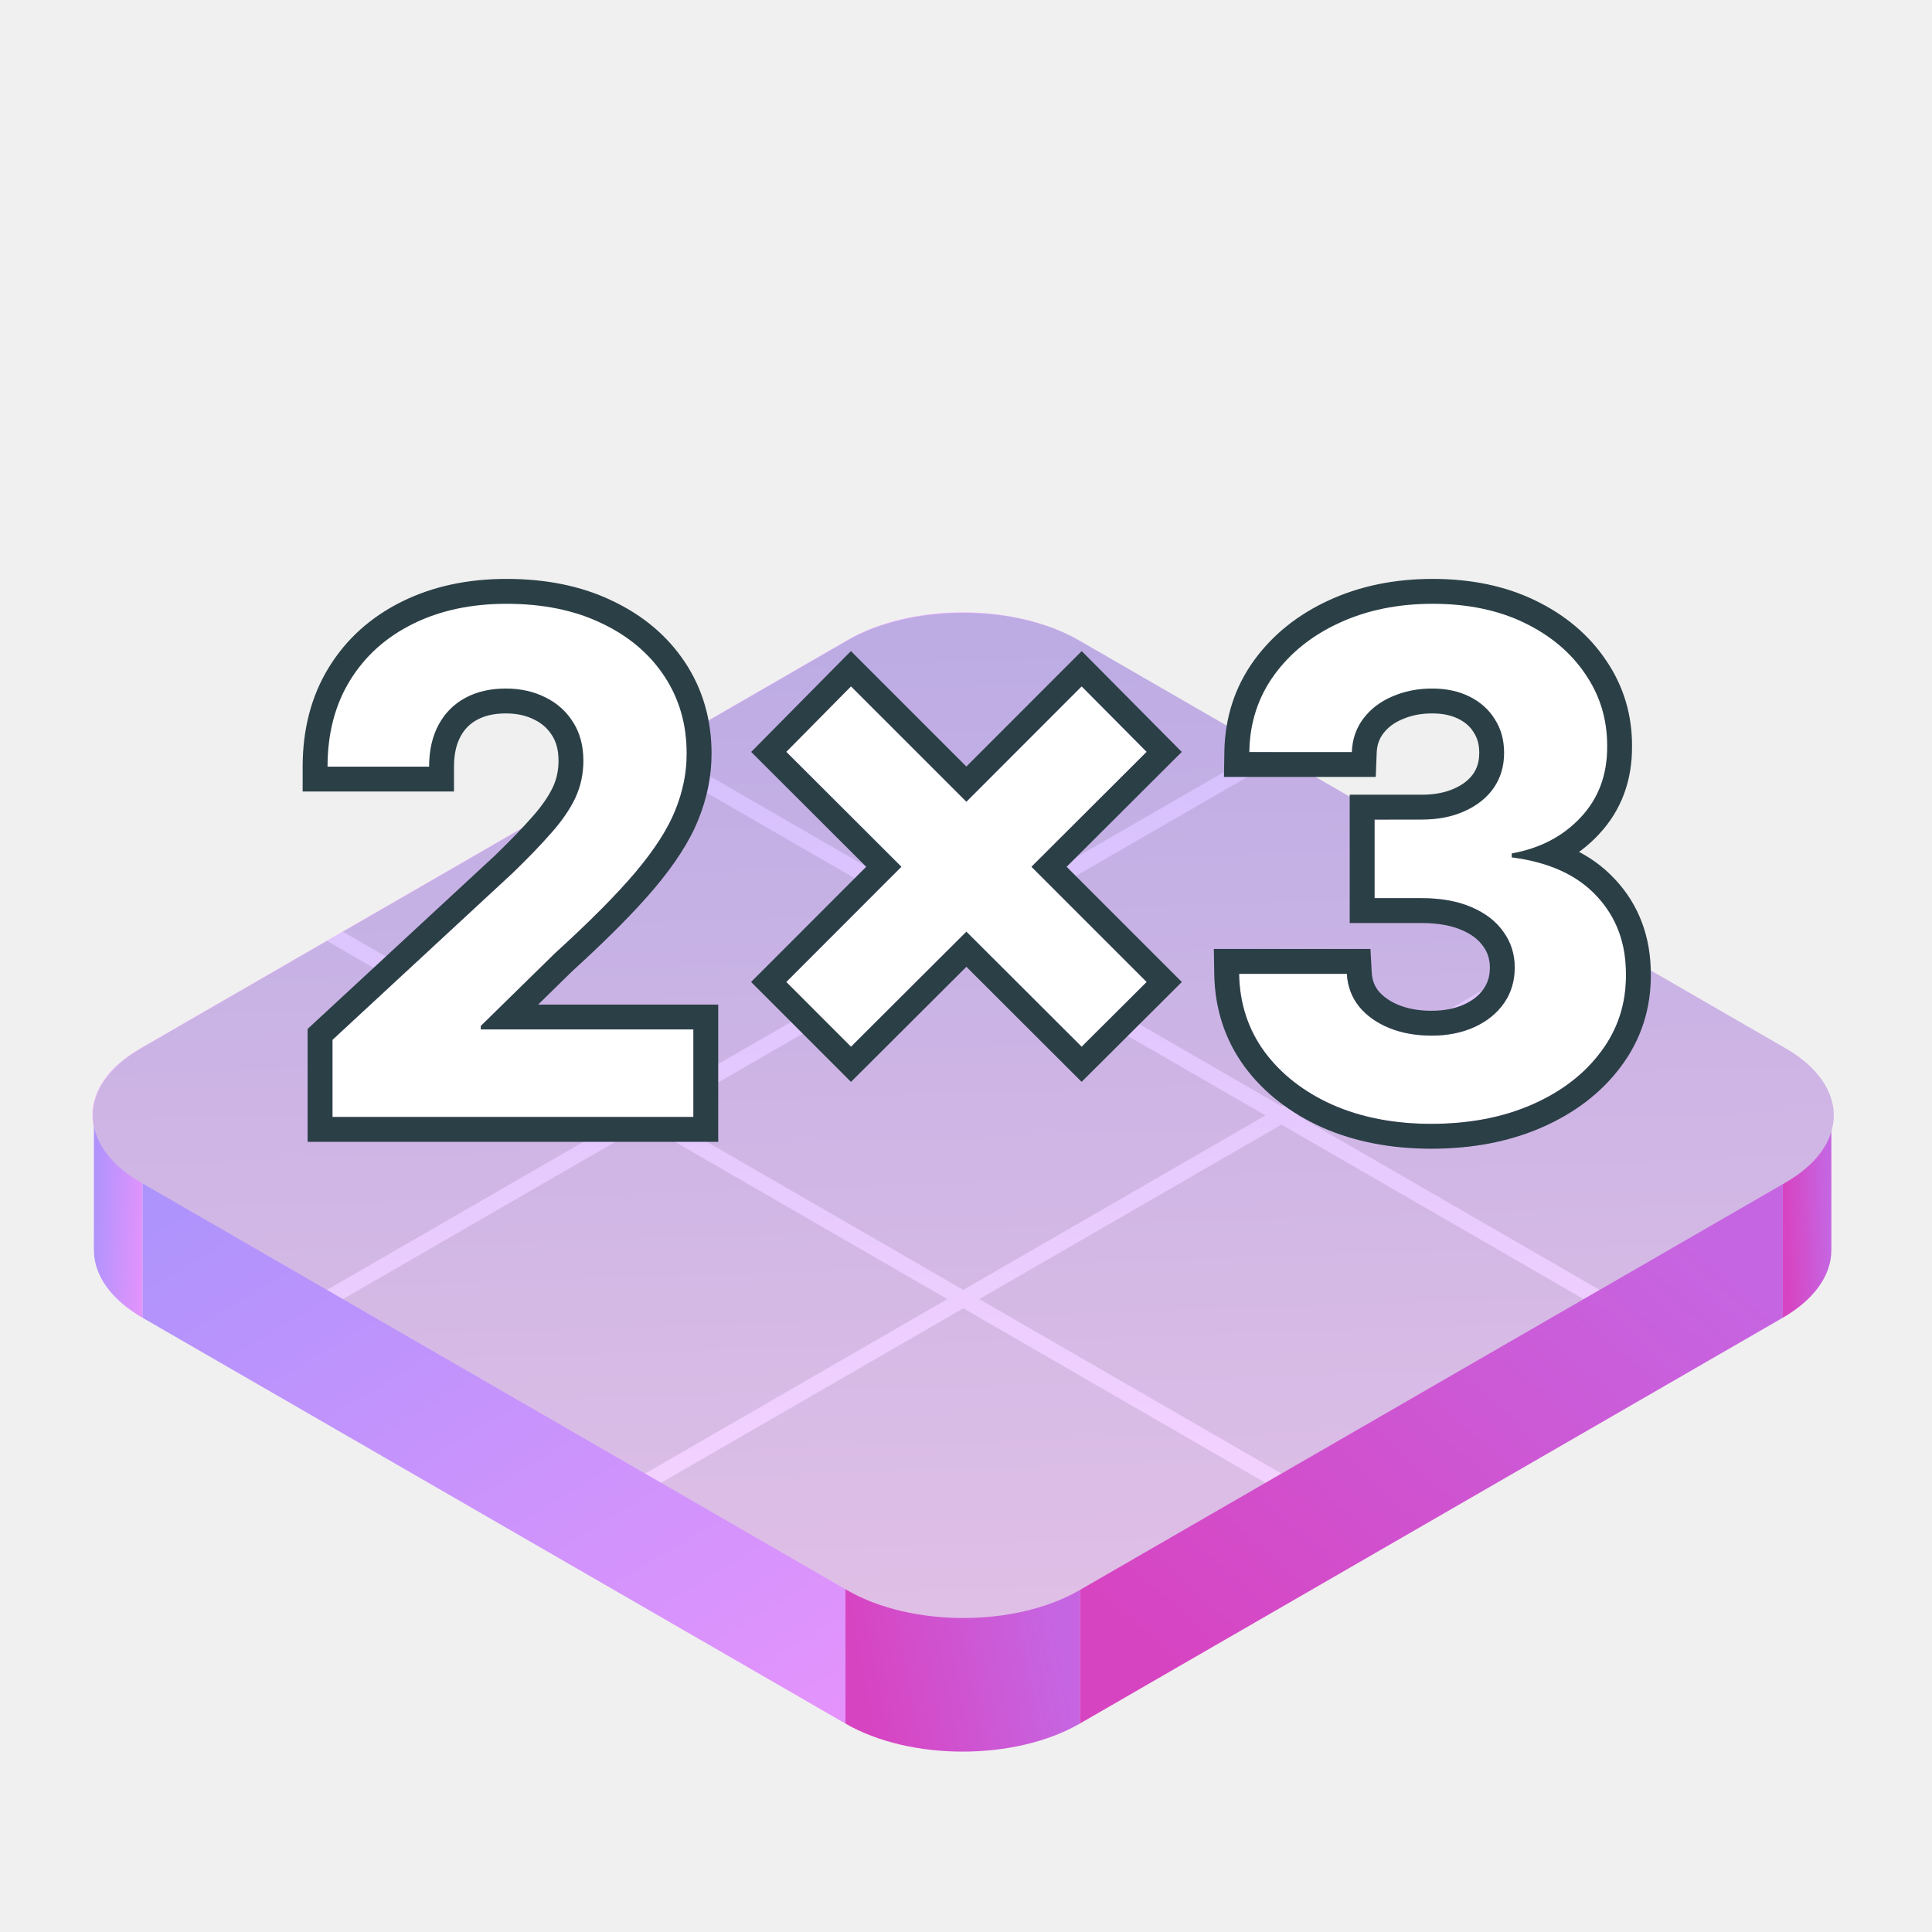
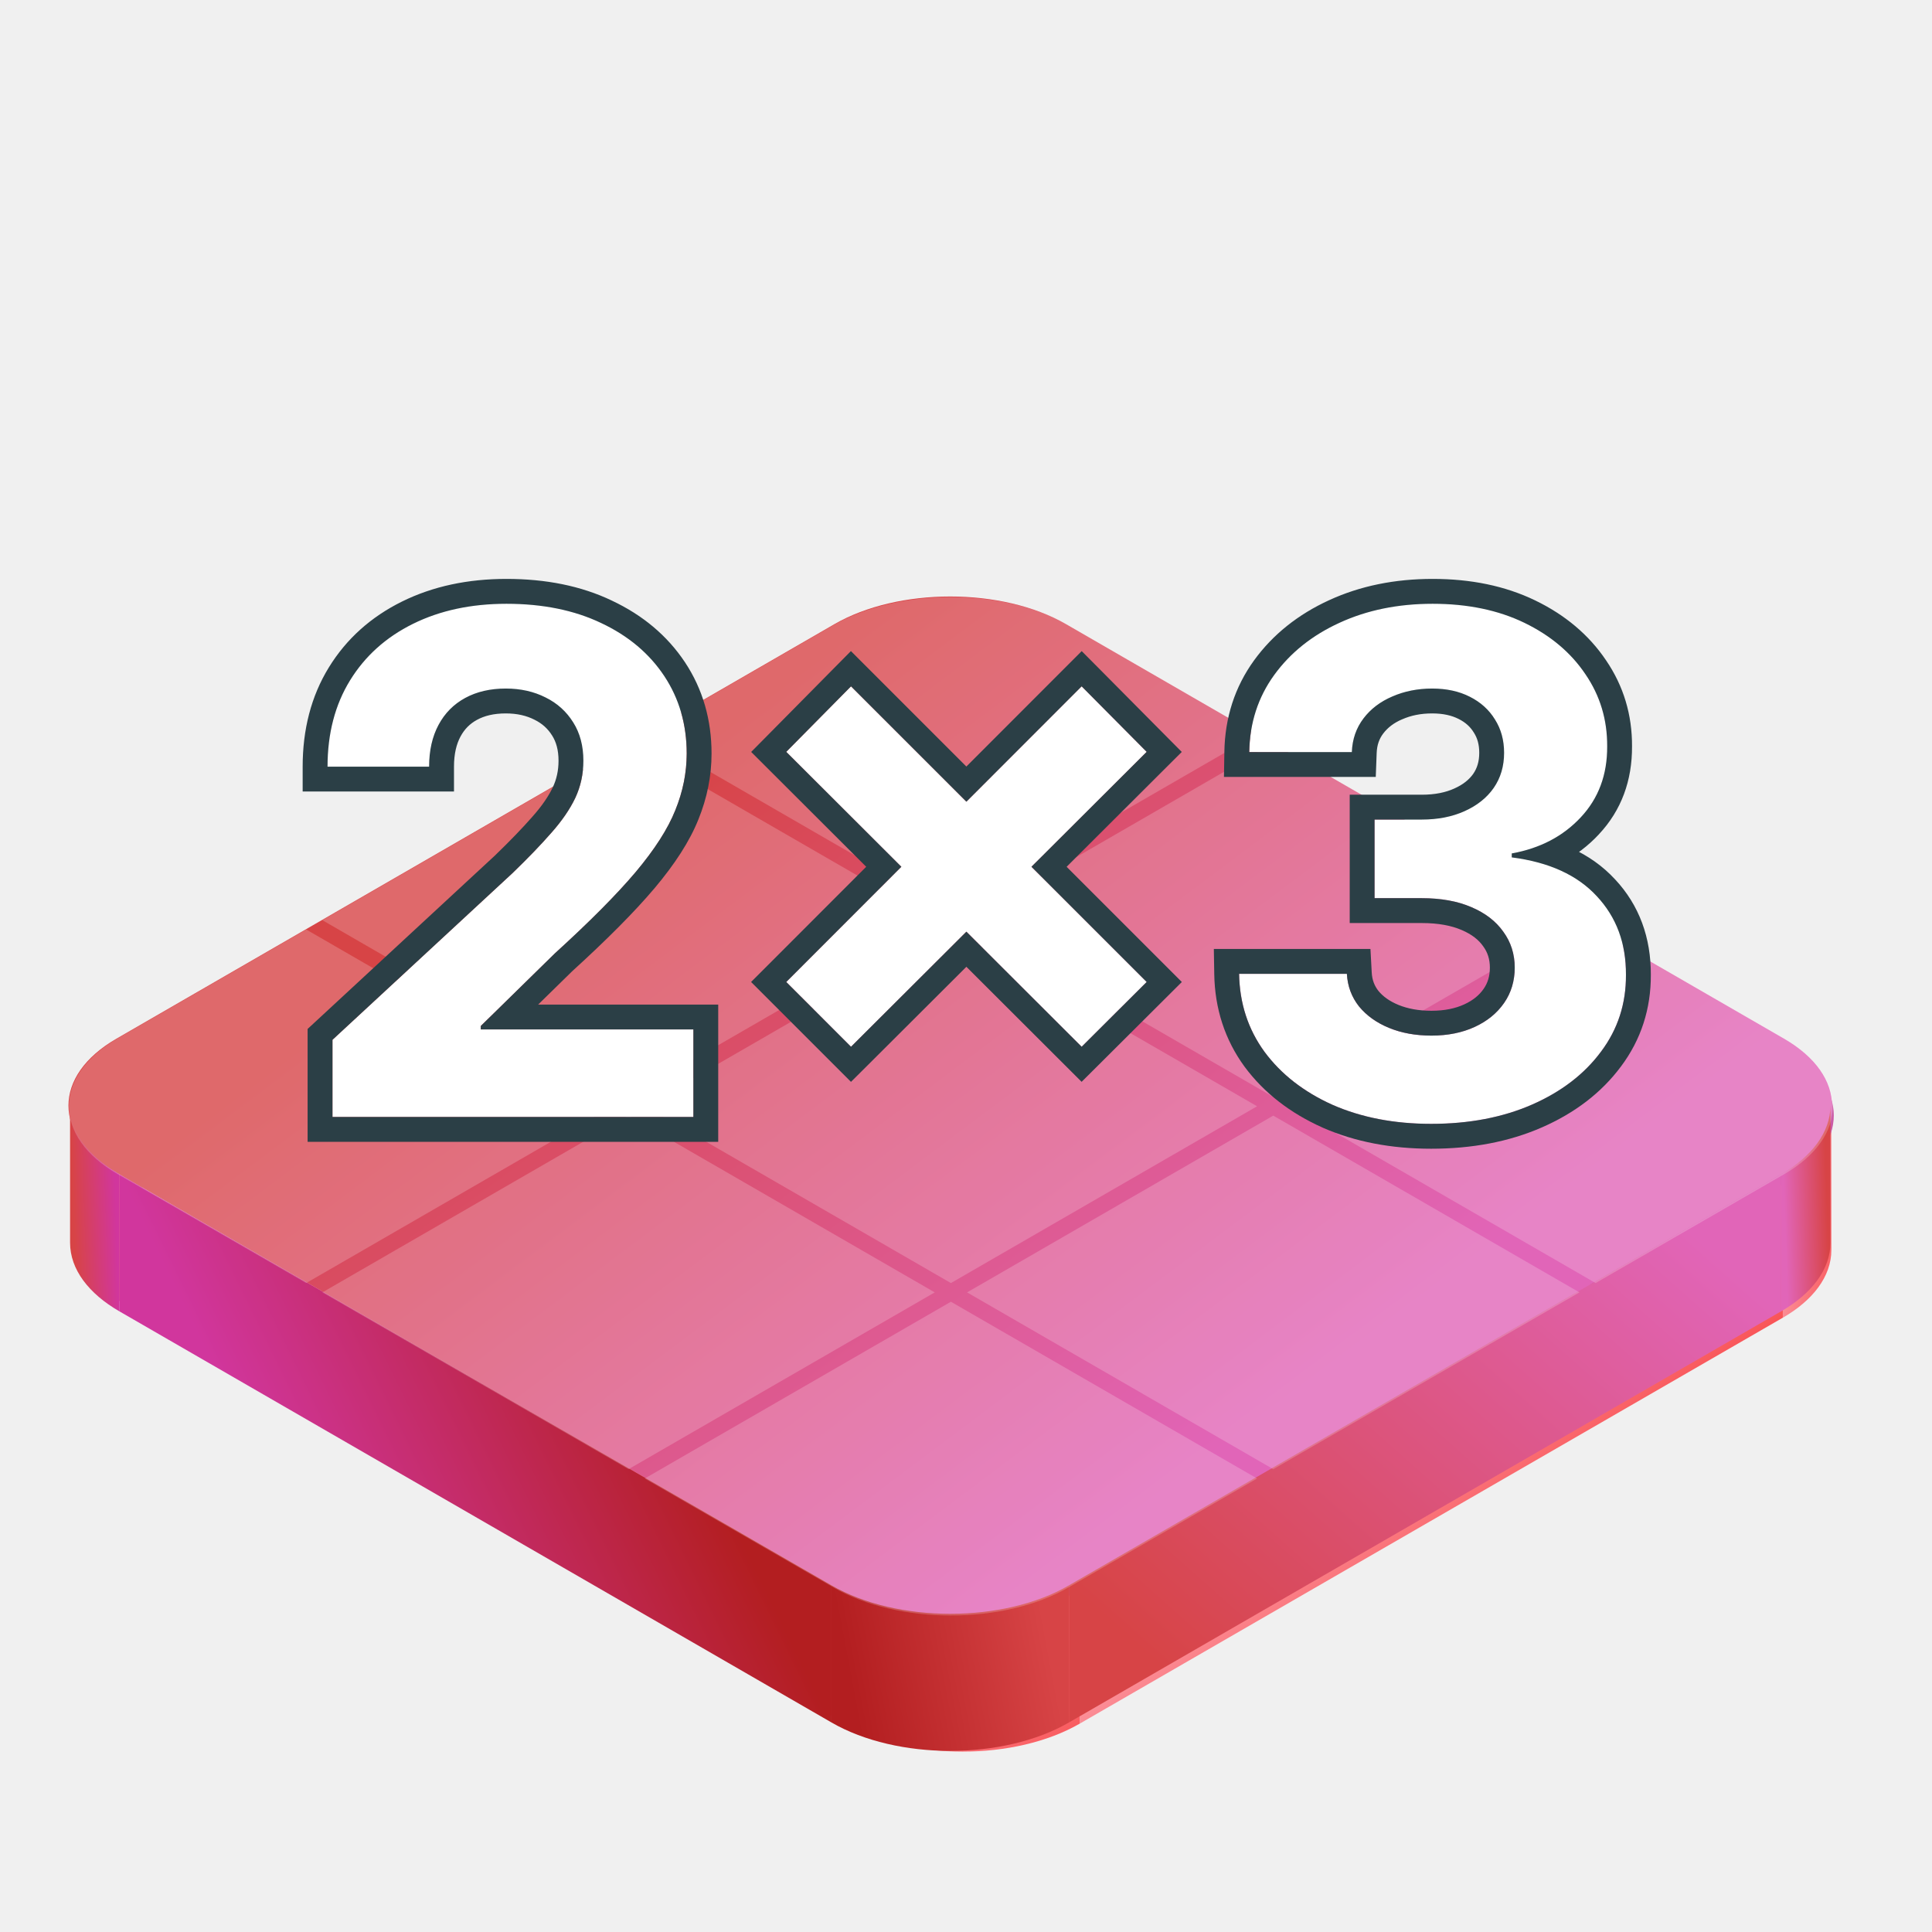
<svg xmlns="http://www.w3.org/2000/svg" width="64" height="64" viewBox="0 0 64 64" fill="none">
  <rect width="35.855" height="35.855" rx="4.378" transform="matrix(0.866025 0.5 -0.866025 0.5 31.8887 19)" fill="url(#paint0_linear_2025_994)" />
  <rect width="26.891" height="4.482" transform="matrix(0.866025 0.5 0 1 4.71851 39.1685)" fill="url(#paint1_linear_2025_994)" />
  <rect width="26.891" height="4.482" transform="matrix(0.866025 -0.5 0 1 35.7698 52.6143)" fill="url(#paint2_linear_2025_994)" />
  <path d="M3.111 36.928C3.111 37.803 3.725 38.595 4.719 39.169V43.651C3.725 43.077 3.111 42.285 3.111 41.41V36.928Z" fill="url(#paint3_linear_2025_994)" />
  <path d="M28.007 52.614C30.151 53.852 33.626 53.852 35.77 52.614V57.096C33.626 58.334 30.151 58.334 28.007 57.096V52.614Z" fill="url(#paint4_linear_2025_994)" />
  <path d="M60.666 36.928C60.666 37.803 60.052 38.595 59.059 39.169V43.651C60.052 43.077 60.666 42.285 60.666 41.41V36.928Z" fill="url(#paint5_linear_2025_994)" />
  <g clip-path="url(#clip0_2025_994)">
    <rect width="35.899" height="35.899" rx="4.442" transform="matrix(0.866025 0.5 -0.866025 0.5 31.9104 19)" fill="url(#paint6_linear_2025_994)" />
    <rect width="11.559" height="11.559" transform="matrix(0.866025 0.5 -0.866025 0.5 31.9104 19)" fill="black" fill-opacity="0.1" />
    <rect width="11.559" height="11.559" transform="matrix(0.866025 0.5 -0.866025 0.5 21.3711 25.085)" fill="black" fill-opacity="0.1" />
    <rect width="11.559" height="11.559" transform="matrix(0.866025 0.5 -0.866025 0.5 21.3711 37.2549)" fill="black" fill-opacity="0.1" />
    <rect width="11.559" height="11.559" transform="matrix(0.866025 0.5 -0.866025 0.5 42.45 25.085)" fill="black" fill-opacity="0.1" />
    <rect width="11.559" height="11.559" transform="matrix(0.866025 0.5 -0.866025 0.5 42.45 37.2549)" fill="black" fill-opacity="0.1" />
    <rect width="11.559" height="11.559" transform="matrix(0.866025 0.5 -0.866025 0.5 52.9893 31.1699)" fill="black" fill-opacity="0.1" />
    <rect width="11.559" height="11.559" transform="matrix(0.866025 0.5 -0.866025 0.5 10.8315 31.1699)" fill="black" fill-opacity="0.1" />
    <rect width="11.559" height="11.559" transform="matrix(0.866025 0.5 -0.866025 0.5 31.9104 43.3398)" fill="black" fill-opacity="0.1" />
    <rect width="11.559" height="11.559" transform="matrix(0.866025 0.5 -0.866025 0.5 31.9104 31.1699)" fill="black" fill-opacity="0.1" />
  </g>
-   <mask id="path-17-outside-1_2025_994" maskUnits="userSpaceOnUse" x="10" y="19" width="45" height="20" fill="black">
+   <rect width="36.328" height="36.328" rx="4.436" transform="matrix(0.866025 0.5 -0.866025 0.5 31.478 18.4604)" fill="url(#paint7_linear_2025_994)" />
+   <rect width="27.246" height="4.541" transform="matrix(0.866025 0.5 0 1 3.94922 38.8955)" fill="url(#paint8_linear_2025_994)" />
+   <rect width="27.246" height="4.541" transform="matrix(0.866025 -0.5 0 1 35.4104 52.5186)" fill="url(#paint9_linear_2025_994)" />
+   <path d="M2.321 36.625C2.321 37.512 2.943 38.314 3.95 38.895V43.437C2.943 42.855 2.321 42.053 2.321 41.166V36.625Z" fill="url(#paint10_linear_2025_994)" />
+   <path d="M27.545 52.519C29.717 53.773 33.239 53.773 35.41 52.519V57.06C33.239 58.314 29.717 58.314 27.545 57.06V52.519Z" fill="url(#paint11_linear_2025_994)" />
+   <path d="M60.636 36.625C60.636 37.512 60.013 38.314 59.007 38.895V43.437C60.013 42.855 60.636 42.053 60.636 41.166V36.625Z" fill="url(#paint12_linear_2025_994)" />
+   <g clip-path="url(#clip1_2025_994)">
+     <rect width="11.712" height="11.712" transform="matrix(0.866025 0.5 -0.866025 0.5 31.5 18.4604)" fill="white" fill-opacity="0.2" />
+     <rect width="11.712" height="11.712" transform="matrix(0.866025 0.5 -0.866025 0.5 20.8213 24.626)" fill="white" fill-opacity="0.2" />
+     <rect width="11.712" height="11.712" transform="matrix(0.866025 0.5 -0.866025 0.5 20.8215 36.9561)" fill="white" fill-opacity="0.2" />
+     <rect width="11.712" height="11.712" transform="matrix(0.866025 0.5 -0.866025 0.5 42.1785 24.6255)" fill="white" fill-opacity="0.2" />
+     <rect width="11.712" height="11.712" transform="matrix(0.866025 0.5 -0.866025 0.5 42.1785 36.9561)" fill="white" fill-opacity="0.2" />
+     <rect width="11.712" height="11.712" transform="matrix(0.866025 0.5 -0.866025 0.5 52.8569 30.791)" fill="white" fill-opacity="0.2" />
+     <rect width="11.712" height="11.712" transform="matrix(0.866025 0.5 -0.866025 0.5 10.1428 30.791)" fill="white" fill-opacity="0.2" />
+     <rect width="11.712" height="11.712" transform="matrix(0.866025 0.5 -0.866025 0.5 31.5 43.1216)" fill="white" fill-opacity="0.2" />
+     <rect width="11.712" height="11.712" transform="matrix(0.866025 0.5 -0.866025 0.5 31.5 30.791)" fill="white" fill-opacity="0.2" />
+   </g>
+   <mask id="path-33-outside-1_2025_994" maskUnits="userSpaceOnUse" x="10" y="19" width="45" height="20" fill="black">
    <rect fill="white" x="10" y="19" width="45" height="20" />
    <path d="M11.014 37V34.445L16.983 28.918C17.491 28.427 17.917 27.985 18.261 27.591C18.61 27.198 18.875 26.814 19.055 26.437C19.235 26.055 19.325 25.642 19.325 25.2C19.325 24.709 19.213 24.286 18.989 23.931C18.765 23.571 18.46 23.295 18.072 23.104C17.685 22.908 17.245 22.809 16.754 22.809C16.241 22.809 15.793 22.913 15.411 23.12C15.029 23.328 14.734 23.625 14.527 24.013C14.319 24.401 14.215 24.862 14.215 25.397H10.85C10.85 24.3 11.098 23.347 11.595 22.539C12.092 21.731 12.788 21.106 13.683 20.664C14.578 20.222 15.61 20.001 16.778 20.001C17.979 20.001 19.025 20.214 19.915 20.639C20.81 21.06 21.506 21.644 22.003 22.392C22.499 23.14 22.748 23.997 22.748 24.963C22.748 25.596 22.622 26.221 22.371 26.838C22.125 27.455 21.686 28.14 21.053 28.893C20.42 29.641 19.527 30.539 18.375 31.587L15.927 33.987V34.101H22.969V37H11.014ZM35.831 34.675L26.046 24.906L28.191 22.736L37.985 32.529L35.831 34.675ZM28.191 34.675L26.046 32.529L35.831 22.736L37.985 24.906L28.191 34.675ZM47.41 37.229C46.187 37.229 45.098 37.019 44.142 36.599C43.193 36.173 42.442 35.589 41.891 34.846C41.345 34.099 41.063 33.236 41.047 32.259H44.617C44.639 32.668 44.773 33.029 45.019 33.34C45.27 33.645 45.603 33.883 46.017 34.052C46.432 34.221 46.899 34.306 47.418 34.306C47.958 34.306 48.436 34.21 48.851 34.019C49.266 33.828 49.59 33.564 49.825 33.225C50.06 32.887 50.177 32.496 50.177 32.054C50.177 31.607 50.052 31.211 49.801 30.867C49.555 30.517 49.2 30.244 48.736 30.048C48.278 29.851 47.732 29.753 47.098 29.753H45.534V27.149H47.098C47.633 27.149 48.106 27.056 48.515 26.871C48.93 26.685 49.252 26.429 49.481 26.101C49.711 25.768 49.825 25.381 49.825 24.938C49.825 24.518 49.724 24.149 49.522 23.833C49.326 23.511 49.047 23.26 48.687 23.079C48.332 22.899 47.917 22.809 47.442 22.809C46.962 22.809 46.523 22.897 46.124 23.071C45.725 23.241 45.406 23.483 45.166 23.8C44.926 24.117 44.797 24.488 44.781 24.914H41.383C41.399 23.948 41.675 23.096 42.21 22.359C42.745 21.622 43.465 21.046 44.372 20.631C45.283 20.211 46.312 20.001 47.459 20.001C48.616 20.001 49.629 20.211 50.497 20.631C51.365 21.052 52.039 21.619 52.519 22.334C53.005 23.044 53.245 23.841 53.24 24.725C53.245 25.664 52.953 26.448 52.364 27.076C51.779 27.703 51.018 28.102 50.079 28.271V28.402C51.313 28.56 52.252 28.989 52.896 29.688C53.545 30.381 53.868 31.249 53.862 32.292C53.868 33.247 53.592 34.096 53.035 34.838C52.484 35.581 51.722 36.165 50.751 36.591C49.779 37.016 48.665 37.229 47.41 37.229Z" />
  </mask>
  <path d="M11.014 37V34.445L16.983 28.918C17.491 28.427 17.917 27.985 18.261 27.591C18.61 27.198 18.875 26.814 19.055 26.437C19.235 26.055 19.325 25.642 19.325 25.2C19.325 24.709 19.213 24.286 18.989 23.931C18.765 23.571 18.46 23.295 18.072 23.104C17.685 22.908 17.245 22.809 16.754 22.809C16.241 22.809 15.793 22.913 15.411 23.12C15.029 23.328 14.734 23.625 14.527 24.013C14.319 24.401 14.215 24.862 14.215 25.397H10.85C10.85 24.3 11.098 23.347 11.595 22.539C12.092 21.731 12.788 21.106 13.683 20.664C14.578 20.222 15.61 20.001 16.778 20.001C17.979 20.001 19.025 20.214 19.915 20.639C20.81 21.06 21.506 21.644 22.003 22.392C22.499 23.14 22.748 23.997 22.748 24.963C22.748 25.596 22.622 26.221 22.371 26.838C22.125 27.455 21.686 28.14 21.053 28.893C20.42 29.641 19.527 30.539 18.375 31.587L15.927 33.987V34.101H22.969V37H11.014ZM35.831 34.675L26.046 24.906L28.191 22.736L37.985 32.529L35.831 34.675ZM28.191 34.675L26.046 32.529L35.831 22.736L37.985 24.906L28.191 34.675ZM47.41 37.229C46.187 37.229 45.098 37.019 44.142 36.599C43.193 36.173 42.442 35.589 41.891 34.846C41.345 34.099 41.063 33.236 41.047 32.259H44.617C44.639 32.668 44.773 33.029 45.019 33.34C45.27 33.645 45.603 33.883 46.017 34.052C46.432 34.221 46.899 34.306 47.418 34.306C47.958 34.306 48.436 34.21 48.851 34.019C49.266 33.828 49.59 33.564 49.825 33.225C50.06 32.887 50.177 32.496 50.177 32.054C50.177 31.607 50.052 31.211 49.801 30.867C49.555 30.517 49.2 30.244 48.736 30.048C48.278 29.851 47.732 29.753 47.098 29.753H45.534V27.149H47.098C47.633 27.149 48.106 27.056 48.515 26.871C48.93 26.685 49.252 26.429 49.481 26.101C49.711 25.768 49.825 25.381 49.825 24.938C49.825 24.518 49.724 24.149 49.522 23.833C49.326 23.511 49.047 23.26 48.687 23.079C48.332 22.899 47.917 22.809 47.442 22.809C46.962 22.809 46.523 22.897 46.124 23.071C45.725 23.241 45.406 23.483 45.166 23.8C44.926 24.117 44.797 24.488 44.781 24.914H41.383C41.399 23.948 41.675 23.096 42.21 22.359C42.745 21.622 43.465 21.046 44.372 20.631C45.283 20.211 46.312 20.001 47.459 20.001C48.616 20.001 49.629 20.211 50.497 20.631C51.365 21.052 52.039 21.619 52.519 22.334C53.005 23.044 53.245 23.841 53.24 24.725C53.245 25.664 52.953 26.448 52.364 27.076C51.779 27.703 51.018 28.102 50.079 28.271V28.402C51.313 28.56 52.252 28.989 52.896 29.688C53.545 30.381 53.868 31.249 53.862 32.292C53.868 33.247 53.592 34.096 53.035 34.838C52.484 35.581 51.722 36.165 50.751 36.591C49.779 37.016 48.665 37.229 47.41 37.229Z" fill="white" />
-   <path d="M11.014 37H10.19V37.824H11.014V37ZM11.014 34.445L10.454 33.841L10.19 34.085V34.445H11.014ZM16.983 28.918L17.543 29.522L17.549 29.516L17.556 29.51L16.983 28.918ZM18.261 27.591L17.645 27.044L17.641 27.049L18.261 27.591ZM19.055 26.437L19.798 26.792L19.8 26.788L19.055 26.437ZM18.989 23.931L18.29 24.366L18.293 24.37L18.989 23.931ZM18.072 23.104L17.7 23.839L17.708 23.843L18.072 23.104ZM14.527 24.013L15.253 24.402L15.253 24.402L14.527 24.013ZM14.215 25.397V26.22H15.039V25.397H14.215ZM10.85 25.397H10.026V26.22H10.85V25.397ZM11.595 22.539L12.297 22.97L12.297 22.97L11.595 22.539ZM13.683 20.664L13.319 19.926L13.319 19.926L13.683 20.664ZM19.915 20.639L19.559 21.382L19.565 21.385L19.915 20.639ZM22.003 22.392L21.317 22.847L21.317 22.847L22.003 22.392ZM22.371 26.838L21.608 26.528L21.606 26.533L22.371 26.838ZM21.053 28.893L21.681 29.425L21.683 29.423L21.053 28.893ZM18.375 31.587L17.821 30.978L17.81 30.988L17.799 30.999L18.375 31.587ZM15.927 33.987L15.35 33.398L15.103 33.641V33.987H15.927ZM15.927 34.101H15.103V34.925H15.927V34.101ZM22.969 34.101H23.792V33.278H22.969V34.101ZM22.969 37V37.824H23.792V37H22.969ZM11.014 37H11.837V34.445H11.014H10.19V37H11.014ZM11.014 34.445L11.573 35.05L17.543 29.522L16.983 28.918L16.424 28.314L10.454 33.841L11.014 34.445ZM16.983 28.918L17.556 29.51C18.075 29.008 18.517 28.549 18.88 28.134L18.261 27.591L17.641 27.049C17.316 27.42 16.907 27.846 16.41 28.326L16.983 28.918ZM18.261 27.591L18.876 28.139C19.264 27.702 19.577 27.254 19.798 26.792L19.055 26.437L18.312 26.081C18.172 26.373 17.956 26.695 17.645 27.044L18.261 27.591ZM19.055 26.437L19.8 26.788C20.034 26.291 20.149 25.758 20.149 25.2H19.325H18.502C18.502 25.527 18.436 25.819 18.31 26.086L19.055 26.437ZM19.325 25.2H20.149C20.149 24.581 20.006 23.999 19.686 23.492L18.989 23.931L18.293 24.37C18.42 24.573 18.502 24.837 18.502 25.2H19.325ZM18.989 23.931L19.689 23.497C19.382 23.003 18.959 22.623 18.436 22.366L18.072 23.104L17.708 23.843C17.96 23.967 18.149 24.139 18.29 24.366L18.989 23.931ZM18.072 23.104L18.445 22.37C17.927 22.107 17.358 21.986 16.754 21.986V22.809V23.633C17.133 23.633 17.442 23.708 17.7 23.839L18.072 23.104ZM16.754 22.809V21.986C16.128 21.986 15.541 22.113 15.018 22.397L15.411 23.12L15.804 23.844C16.045 23.713 16.353 23.633 16.754 23.633V22.809ZM15.411 23.12L15.018 22.397C14.493 22.682 14.083 23.097 13.8 23.624L14.527 24.013L15.253 24.402C15.385 24.154 15.565 23.974 15.804 23.844L15.411 23.12ZM14.527 24.013L13.8 23.624C13.517 24.155 13.392 24.756 13.392 25.397H14.215H15.039C15.039 24.968 15.122 24.646 15.253 24.402L14.527 24.013ZM14.215 25.397V24.573H10.85V25.397V26.22H14.215V25.397ZM10.85 25.397H11.674C11.674 24.428 11.892 23.629 12.297 22.97L11.595 22.539L10.894 22.108C10.305 23.065 10.026 24.172 10.026 25.397H10.85ZM11.595 22.539L12.297 22.97C12.708 22.302 13.284 21.78 14.048 21.402L13.683 20.664L13.319 19.926C12.292 20.433 11.476 21.161 10.894 22.108L11.595 22.539ZM13.683 20.664L14.048 21.402C14.812 21.025 15.715 20.824 16.778 20.824V20.001V19.177C15.505 19.177 14.345 19.419 13.319 19.926L13.683 20.664ZM16.778 20.001V20.824C17.883 20.824 18.802 21.02 19.559 21.382L19.915 20.639L20.27 19.896C19.248 19.407 18.076 19.177 16.778 19.177V20.001ZM19.915 20.639L19.565 21.385C20.338 21.748 20.912 22.238 21.317 22.847L22.003 22.392L22.689 21.936C22.1 21.05 21.282 20.372 20.265 19.894L19.915 20.639ZM22.003 22.392L21.317 22.847C21.717 23.45 21.924 24.146 21.924 24.963H22.748H23.571C23.571 23.848 23.282 22.829 22.689 21.936L22.003 22.392ZM22.748 24.963H21.924C21.924 25.484 21.822 26.004 21.608 26.528L22.371 26.838L23.134 27.149C23.423 26.438 23.571 25.708 23.571 24.963H22.748ZM22.371 26.838L21.606 26.533C21.405 27.039 21.024 27.648 20.422 28.363L21.053 28.893L21.683 29.423C22.349 28.632 22.846 27.871 23.136 27.143L22.371 26.838ZM21.053 28.893L20.424 28.361C19.823 29.071 18.96 29.942 17.821 30.978L18.375 31.587L18.929 32.197C20.094 31.137 21.016 30.212 21.681 29.425L21.053 28.893ZM18.375 31.587L17.799 30.999L15.35 33.398L15.927 33.987L16.503 34.575L18.952 32.176L18.375 31.587ZM15.927 33.987H15.103V34.101H15.927H16.75V33.987H15.927ZM15.927 34.101V34.925H22.969V34.101V33.278H15.927V34.101ZM22.969 34.101H22.145V37H22.969H23.792V34.101H22.969ZM22.969 37V36.176H11.014V37V37.824H22.969V37ZM35.831 34.675L35.249 35.257L35.83 35.837L36.412 35.258L35.831 34.675ZM26.046 24.906L25.46 24.327L24.884 24.909L25.464 25.488L26.046 24.906ZM28.191 22.736L28.773 22.153L28.188 21.568L27.605 22.157L28.191 22.736ZM37.985 32.529L38.566 33.112L39.15 32.53L38.567 31.947L37.985 32.529ZM28.191 34.675L27.609 35.257L28.19 35.838L28.773 35.258L28.191 34.675ZM26.046 32.529L25.463 31.947L24.881 32.529L25.463 33.111L26.046 32.529ZM35.831 22.736L36.416 22.155L35.833 21.569L35.248 22.154L35.831 22.736ZM37.985 24.906L38.566 25.489L39.148 24.909L38.569 24.326L37.985 24.906ZM35.831 34.675L36.413 34.092L26.628 24.323L26.046 24.906L25.464 25.488L35.249 35.257L35.831 34.675ZM26.046 24.906L26.631 25.485L28.777 23.315L28.191 22.736L27.605 22.157L25.46 24.327L26.046 24.906ZM28.191 22.736L27.609 23.318L37.402 33.111L37.985 32.529L38.567 31.947L28.773 22.153L28.191 22.736ZM37.985 32.529L37.403 31.946L35.25 34.091L35.831 34.675L36.412 35.258L38.566 33.112L37.985 32.529ZM28.191 34.675L28.773 34.092L26.628 31.947L26.046 32.529L25.463 33.111L27.609 35.257L28.191 34.675ZM26.046 32.529L26.628 33.111L36.414 23.318L35.831 22.736L35.248 22.154L25.463 31.947L26.046 32.529ZM35.831 22.736L35.246 23.316L37.4 25.486L37.985 24.906L38.569 24.326L36.416 22.155L35.831 22.736ZM37.985 24.906L37.403 24.323L27.61 34.091L28.191 34.675L28.773 35.258L38.566 25.489L37.985 24.906ZM44.142 36.599L43.806 37.35L43.811 37.353L44.142 36.599ZM41.891 34.846L41.225 35.332L41.229 35.337L41.891 34.846ZM41.047 32.259V31.435H40.21L40.224 32.273L41.047 32.259ZM44.617 32.259L45.44 32.215L45.398 31.435H44.617V32.259ZM45.019 33.34L44.372 33.85L44.377 33.856L44.382 33.862L45.019 33.34ZM46.017 34.052L45.706 34.815L45.706 34.815L46.017 34.052ZM48.851 34.019L48.506 33.271L48.506 33.271L48.851 34.019ZM49.825 33.225L50.502 33.694L50.502 33.694L49.825 33.225ZM49.801 30.867L49.127 31.34L49.131 31.346L49.136 31.352L49.801 30.867ZM48.736 30.048L48.412 30.805L48.415 30.806L48.736 30.048ZM45.534 29.753H44.711V30.577H45.534V29.753ZM45.534 27.149V26.326H44.711V27.149H45.534ZM48.515 26.871L48.179 26.119L48.175 26.121L48.515 26.871ZM49.481 26.101L50.156 26.573L50.16 26.568L49.481 26.101ZM49.522 23.833L48.819 24.262L48.824 24.269L48.828 24.276L49.522 23.833ZM48.687 23.079L48.314 23.814L48.319 23.816L48.687 23.079ZM46.124 23.071L46.446 23.829L46.455 23.826L46.124 23.071ZM45.166 23.8L45.822 24.298L45.822 24.298L45.166 23.8ZM44.781 24.914V25.737H45.574L45.604 24.945L44.781 24.914ZM41.383 24.914L40.559 24.9L40.545 25.737H41.383V24.914ZM42.21 22.359L42.876 22.843L42.876 22.843L42.21 22.359ZM44.372 20.631L44.714 21.38L44.716 21.379L44.372 20.631ZM50.497 20.631L50.856 19.89L50.856 19.89L50.497 20.631ZM52.519 22.334L51.836 22.794L51.84 22.8L52.519 22.334ZM53.24 24.725L52.416 24.72L52.416 24.73L53.24 24.725ZM52.364 27.076L51.763 26.512L51.761 26.515L52.364 27.076ZM50.079 28.271L49.933 27.461L49.255 27.583V28.271H50.079ZM50.079 28.402H49.255V29.127L49.974 29.219L50.079 28.402ZM52.896 29.688L52.29 30.246L52.295 30.251L52.896 29.688ZM53.862 32.292L53.038 32.287L53.039 32.296L53.862 32.292ZM53.035 34.838L52.376 34.344L52.374 34.347L53.035 34.838ZM50.751 36.591L50.42 35.836L50.42 35.836L50.751 36.591ZM47.41 37.229V36.406C46.282 36.406 45.308 36.212 44.474 35.845L44.142 36.599L43.811 37.353C44.887 37.826 46.092 38.053 47.41 38.053V37.229ZM44.142 36.599L44.479 35.847C43.642 35.472 43.009 34.971 42.552 34.355L41.891 34.846L41.229 35.337C41.875 36.207 42.743 36.874 43.806 37.35L44.142 36.599ZM41.891 34.846L42.556 34.361C42.116 33.758 41.884 33.062 41.87 32.245L41.047 32.259L40.224 32.273C40.243 33.41 40.574 34.439 41.225 35.332L41.891 34.846ZM41.047 32.259V33.082H44.617V32.259V31.435H41.047V32.259ZM44.617 32.259L43.795 32.303C43.825 32.876 44.017 33.401 44.372 33.85L45.019 33.34L45.665 32.829C45.529 32.657 45.453 32.461 45.44 32.215L44.617 32.259ZM45.019 33.34L44.382 33.862C44.731 34.287 45.182 34.601 45.706 34.815L46.017 34.052L46.328 33.29C46.023 33.165 45.808 33.004 45.655 32.817L45.019 33.34ZM46.017 34.052L45.706 34.815C46.234 35.03 46.809 35.13 47.418 35.13V34.306V33.483C46.989 33.483 46.63 33.413 46.328 33.29L46.017 34.052ZM47.418 34.306V35.13C48.056 35.13 48.654 35.017 49.195 34.767L48.851 34.019L48.506 33.271C48.217 33.404 47.861 33.483 47.418 33.483V34.306ZM48.851 34.019L49.195 34.767C49.729 34.522 50.174 34.167 50.502 33.694L49.825 33.225L49.148 32.756C49.007 32.961 48.802 33.135 48.506 33.271L48.851 34.019ZM49.825 33.225L50.502 33.694C50.839 33.208 51.001 32.651 51.001 32.054H50.177H49.354C49.354 32.342 49.28 32.566 49.148 32.756L49.825 33.225ZM50.177 32.054H51.001C51.001 31.441 50.825 30.874 50.466 30.381L49.801 30.867L49.136 31.352C49.278 31.548 49.354 31.772 49.354 32.054H50.177ZM49.801 30.867L50.474 30.393C50.125 29.897 49.637 29.535 49.057 29.29L48.736 30.048L48.415 30.806C48.763 30.954 48.985 31.138 49.127 31.34L49.801 30.867ZM48.736 30.048L49.06 29.291C48.476 29.04 47.814 28.93 47.098 28.93V29.753V30.577C47.649 30.577 48.079 30.662 48.412 30.805L48.736 30.048ZM47.098 29.753V28.93H45.534V29.753V30.577H47.098V29.753ZM45.534 29.753H46.358V27.149H45.534H44.711V29.753H45.534ZM45.534 27.149V27.973H47.098V27.149V26.326H45.534V27.149ZM47.098 27.149V27.973C47.729 27.973 48.32 27.863 48.855 27.621L48.515 26.871L48.175 26.121C47.891 26.25 47.538 26.326 47.098 26.326V27.149ZM48.515 26.871L48.851 27.623C49.383 27.385 49.83 27.039 50.156 26.573L49.481 26.101L48.807 25.629C48.674 25.818 48.477 25.986 48.179 26.119L48.515 26.871ZM49.481 26.101L50.16 26.568C50.492 26.085 50.649 25.531 50.649 24.938H49.825H49.002C49.002 25.23 48.929 25.451 48.803 25.634L49.481 26.101ZM49.825 24.938H50.649C50.649 24.38 50.513 23.854 50.217 23.39L49.522 23.833L48.828 24.276C48.936 24.445 49.002 24.656 49.002 24.938H49.825ZM49.522 23.833L50.225 23.404C49.943 22.941 49.544 22.587 49.055 22.343L48.687 23.079L48.319 23.816C48.55 23.932 48.709 24.081 48.819 24.262L49.522 23.833ZM48.687 23.079L49.06 22.345C48.569 22.096 48.022 21.986 47.442 21.986V22.809V23.633C47.813 23.633 48.095 23.703 48.314 23.814L48.687 23.079ZM47.442 22.809V21.986C46.86 21.986 46.306 22.092 45.793 22.317L46.124 23.071L46.455 23.826C46.739 23.701 47.064 23.633 47.442 23.633V22.809ZM46.124 23.071L45.802 22.313C45.283 22.534 44.844 22.861 44.51 23.302L45.166 23.8L45.822 24.298C45.968 24.106 46.167 23.948 46.446 23.829L46.124 23.071ZM45.166 23.8L44.51 23.302C44.16 23.764 43.98 24.3 43.958 24.882L44.781 24.914L45.604 24.945C45.614 24.676 45.691 24.47 45.822 24.298L45.166 23.8ZM44.781 24.914V24.09H41.383V24.914V25.737H44.781V24.914ZM41.383 24.914L42.206 24.928C42.22 24.12 42.447 23.434 42.876 22.843L42.21 22.359L41.543 21.875C40.903 22.758 40.578 23.776 40.559 24.9L41.383 24.914ZM42.21 22.359L42.876 22.843C43.32 22.231 43.925 21.742 44.714 21.38L44.372 20.631L44.029 19.882C43.006 20.351 42.169 21.013 41.543 21.875L42.21 22.359ZM44.372 20.631L44.716 21.379C45.506 21.015 46.414 20.824 47.459 20.824V20.001V19.177C46.21 19.177 45.061 19.407 44.027 19.883L44.372 20.631ZM47.459 20.001V20.824C48.516 20.824 49.402 21.016 50.138 21.372L50.497 20.631L50.856 19.89C49.855 19.406 48.716 19.177 47.459 19.177V20.001ZM50.497 20.631L50.138 21.372C50.89 21.737 51.446 22.213 51.836 22.794L52.519 22.334L53.203 21.875C52.632 21.025 51.839 20.366 50.856 19.89L50.497 20.631ZM52.519 22.334L51.84 22.8C52.228 23.367 52.421 23.999 52.416 24.72L53.24 24.725L54.063 24.73C54.07 23.683 53.782 22.721 53.199 21.869L52.519 22.334ZM53.24 24.725L52.416 24.73C52.421 25.479 52.195 26.052 51.763 26.512L52.364 27.076L52.964 27.639C53.712 26.843 54.07 25.85 54.063 24.721L53.24 24.725ZM52.364 27.076L51.761 26.515C51.312 26.997 50.717 27.319 49.933 27.461L50.079 28.271L50.225 29.081C51.319 28.884 52.248 28.409 52.967 27.637L52.364 27.076ZM50.079 28.271H49.255V28.402H50.079H50.903V28.271H50.079ZM50.079 28.402L49.974 29.219C51.076 29.36 51.813 29.729 52.29 30.246L52.896 29.688L53.501 29.13C52.69 28.249 51.55 27.761 50.184 27.585L50.079 28.402ZM52.896 29.688L52.295 30.251C52.786 30.775 53.043 31.433 53.039 32.287L53.862 32.292L54.686 32.296C54.692 31.065 54.305 29.987 53.497 29.125L52.896 29.688ZM53.862 32.292L53.039 32.296C53.043 33.078 52.822 33.75 52.376 34.344L53.035 34.838L53.694 35.332C54.362 34.442 54.692 33.416 54.686 32.287L53.862 32.292ZM53.035 34.838L52.374 34.347C51.92 34.959 51.28 35.459 50.42 35.836L50.751 36.591L51.081 37.345C52.164 36.87 53.047 36.203 53.696 35.329L53.035 34.838ZM50.751 36.591L50.42 35.836C49.57 36.209 48.572 36.406 47.41 36.406V37.229V38.053C48.758 38.053 49.988 37.824 51.081 37.345L50.751 36.591Z" fill="#2B3F46" mask="url(#path-17-outside-1_2025_994)" />
+   <path d="M11.014 37H10.19V37.824H11.014V37ZM11.014 34.445L10.454 33.841L10.19 34.085V34.445H11.014ZM16.983 28.918L17.543 29.522L17.549 29.516L17.556 29.51L16.983 28.918ZM18.261 27.591L17.645 27.044L17.641 27.049L18.261 27.591ZM19.055 26.437L19.798 26.792L19.8 26.788L19.055 26.437ZM18.989 23.931L18.29 24.366L18.293 24.37L18.989 23.931ZM18.072 23.104L17.7 23.839L17.708 23.843L18.072 23.104ZM14.527 24.013L15.253 24.402L15.253 24.402L14.527 24.013ZM14.215 25.397V26.22H15.039V25.397H14.215ZM10.85 25.397H10.026V26.22H10.85V25.397ZM11.595 22.539L12.297 22.97L12.297 22.97L11.595 22.539ZM13.683 20.664L13.319 19.926L13.319 19.926L13.683 20.664ZM19.915 20.639L19.559 21.382L19.565 21.385L19.915 20.639ZM22.003 22.392L21.317 22.847L21.317 22.847L22.003 22.392ZM22.371 26.838L21.608 26.528L21.606 26.533L22.371 26.838ZM21.053 28.893L21.681 29.425L21.683 29.423L21.053 28.893ZM18.375 31.587L17.821 30.978L17.81 30.988L17.799 30.999L18.375 31.587ZM15.927 33.987L15.35 33.398L15.103 33.641V33.987H15.927ZM15.927 34.101H15.103V34.925H15.927V34.101ZM22.969 34.101H23.792V33.278H22.969V34.101ZM22.969 37V37.824H23.792V37H22.969ZM11.014 37H11.837V34.445H11.014H10.19V37H11.014ZM11.014 34.445L11.573 35.05L17.543 29.522L16.983 28.918L16.424 28.314L10.454 33.841L11.014 34.445ZM16.983 28.918L17.556 29.51C18.075 29.008 18.517 28.549 18.88 28.134L18.261 27.591L17.641 27.049C17.316 27.42 16.907 27.846 16.41 28.326L16.983 28.918ZM18.261 27.591L18.876 28.139C19.264 27.702 19.577 27.254 19.798 26.792L19.055 26.437L18.312 26.081C18.172 26.373 17.956 26.695 17.645 27.044L18.261 27.591ZM19.055 26.437L19.8 26.788C20.034 26.291 20.149 25.758 20.149 25.2H19.325H18.502C18.502 25.527 18.436 25.819 18.31 26.086L19.055 26.437ZM19.325 25.2H20.149C20.149 24.581 20.006 23.999 19.686 23.492L18.989 23.931L18.293 24.37C18.42 24.573 18.502 24.837 18.502 25.2H19.325ZM18.989 23.931L19.689 23.497C19.382 23.003 18.959 22.623 18.436 22.366L18.072 23.104L17.708 23.843C17.96 23.967 18.149 24.139 18.29 24.366L18.989 23.931ZM18.072 23.104L18.445 22.37C17.927 22.107 17.358 21.986 16.754 21.986V22.809V23.633C17.133 23.633 17.442 23.708 17.7 23.839L18.072 23.104ZM16.754 22.809V21.986C16.128 21.986 15.541 22.113 15.018 22.397L15.411 23.12L15.804 23.844C16.045 23.713 16.353 23.633 16.754 23.633V22.809ZM15.411 23.12L15.018 22.397C14.493 22.682 14.083 23.097 13.8 23.624L14.527 24.013L15.253 24.402C15.385 24.154 15.565 23.974 15.804 23.844L15.411 23.12ZM14.527 24.013L13.8 23.624C13.517 24.155 13.392 24.756 13.392 25.397H14.215H15.039C15.039 24.968 15.122 24.646 15.253 24.402L14.527 24.013ZM14.215 25.397V24.573H10.85V25.397V26.22H14.215V25.397ZM10.85 25.397H11.674C11.674 24.428 11.892 23.629 12.297 22.97L11.595 22.539L10.894 22.108C10.305 23.065 10.026 24.172 10.026 25.397H10.85ZM11.595 22.539L12.297 22.97C12.708 22.302 13.284 21.78 14.048 21.402L13.683 20.664L13.319 19.926C12.292 20.433 11.476 21.161 10.894 22.108L11.595 22.539ZM13.683 20.664L14.048 21.402C14.812 21.025 15.715 20.824 16.778 20.824V20.001V19.177C15.505 19.177 14.345 19.419 13.319 19.926L13.683 20.664ZM16.778 20.001V20.824C17.883 20.824 18.802 21.02 19.559 21.382L19.915 20.639L20.27 19.896C19.248 19.407 18.076 19.177 16.778 19.177V20.001ZM19.915 20.639L19.565 21.385C20.338 21.748 20.912 22.238 21.317 22.847L22.003 22.392L22.689 21.936C22.1 21.05 21.282 20.372 20.265 19.894L19.915 20.639ZM22.003 22.392L21.317 22.847C21.717 23.45 21.924 24.146 21.924 24.963H22.748H23.571C23.571 23.848 23.282 22.829 22.689 21.936L22.003 22.392ZM22.748 24.963H21.924C21.924 25.484 21.822 26.004 21.608 26.528L22.371 26.838L23.134 27.149C23.423 26.438 23.571 25.708 23.571 24.963H22.748ZM22.371 26.838L21.606 26.533C21.405 27.039 21.024 27.648 20.422 28.363L21.053 28.893L21.683 29.423C22.349 28.632 22.846 27.871 23.136 27.143L22.371 26.838ZM21.053 28.893L20.424 28.361C19.823 29.071 18.96 29.942 17.821 30.978L18.375 31.587L18.929 32.197C20.094 31.137 21.016 30.212 21.681 29.425L21.053 28.893ZM18.375 31.587L17.799 30.999L15.35 33.398L15.927 33.987L16.503 34.575L18.952 32.176L18.375 31.587ZM15.927 33.987H15.103V34.101H15.927H16.75V33.987H15.927ZM15.927 34.101V34.925H22.969V34.101V33.278H15.927V34.101ZM22.969 34.101H22.145V37H22.969H23.792V34.101H22.969ZM22.969 37V36.176H11.014V37V37.824H22.969V37ZM35.831 34.675L35.249 35.257L35.83 35.837L36.412 35.258L35.831 34.675ZM26.046 24.906L25.46 24.327L24.884 24.909L25.464 25.488L26.046 24.906ZM28.191 22.736L28.773 22.153L28.188 21.568L27.605 22.157L28.191 22.736ZM37.985 32.529L38.566 33.112L39.15 32.53L38.567 31.947L37.985 32.529ZM28.191 34.675L27.609 35.257L28.19 35.838L28.773 35.258L28.191 34.675ZM26.046 32.529L25.463 31.947L24.881 32.529L25.463 33.111L26.046 32.529ZM35.831 22.736L36.416 22.155L35.833 21.569L35.248 22.154L35.831 22.736ZM37.985 24.906L38.566 25.489L39.148 24.909L38.569 24.326L37.985 24.906ZM35.831 34.675L36.413 34.092L26.628 24.323L26.046 24.906L25.464 25.488L35.249 35.257L35.831 34.675ZM26.046 24.906L26.631 25.485L28.777 23.315L28.191 22.736L27.605 22.157L25.46 24.327L26.046 24.906ZM28.191 22.736L27.609 23.318L37.402 33.111L37.985 32.529L38.567 31.947L28.773 22.153L28.191 22.736ZM37.985 32.529L37.403 31.946L35.25 34.091L35.831 34.675L36.412 35.258L38.566 33.112L37.985 32.529ZM28.191 34.675L28.773 34.092L26.628 31.947L26.046 32.529L25.463 33.111L27.609 35.257L28.191 34.675ZM26.046 32.529L26.628 33.111L36.414 23.318L35.831 22.736L35.248 22.154L25.463 31.947L26.046 32.529ZM35.831 22.736L35.246 23.316L37.4 25.486L37.985 24.906L38.569 24.326L36.416 22.155L35.831 22.736ZM37.985 24.906L37.403 24.323L27.61 34.091L28.191 34.675L28.773 35.258L38.566 25.489L37.985 24.906ZM44.142 36.599L43.806 37.35L43.811 37.353L44.142 36.599ZM41.891 34.846L41.225 35.332L41.229 35.337L41.891 34.846ZM41.047 32.259V31.435H40.21L40.224 32.273L41.047 32.259ZM44.617 32.259L45.44 32.215L45.398 31.435H44.617V32.259ZM45.019 33.34L44.372 33.85L44.377 33.856L44.382 33.862L45.019 33.34ZM46.017 34.052L45.706 34.815L45.706 34.815L46.017 34.052ZM48.851 34.019L48.506 33.271L48.506 33.271L48.851 34.019ZM49.825 33.225L50.502 33.694L50.502 33.694L49.825 33.225ZM49.801 30.867L49.127 31.34L49.131 31.346L49.136 31.352L49.801 30.867ZM48.736 30.048L48.412 30.805L48.415 30.806L48.736 30.048ZM45.534 29.753H44.711V30.577H45.534V29.753ZM45.534 27.149V26.326H44.711V27.149H45.534ZM48.515 26.871L48.179 26.119L48.175 26.121L48.515 26.871ZM49.481 26.101L50.156 26.573L50.16 26.568L49.481 26.101ZM49.522 23.833L48.819 24.262L48.824 24.269L48.828 24.276L49.522 23.833ZM48.687 23.079L48.314 23.814L48.319 23.816L48.687 23.079ZM46.124 23.071L46.446 23.829L46.455 23.826L46.124 23.071ZM45.166 23.8L45.822 24.298L45.822 24.298L45.166 23.8ZM44.781 24.914V25.737H45.574L45.604 24.945L44.781 24.914ZM41.383 24.914L40.559 24.9L40.545 25.737H41.383V24.914ZM42.21 22.359L42.876 22.843L42.876 22.843L42.21 22.359ZM44.372 20.631L44.714 21.38L44.716 21.379L44.372 20.631ZM50.497 20.631L50.856 19.89L50.856 19.89L50.497 20.631ZM52.519 22.334L51.836 22.794L51.84 22.8L52.519 22.334ZM53.24 24.725L52.416 24.72L52.416 24.73L53.24 24.725ZM52.364 27.076L51.763 26.512L51.761 26.515L52.364 27.076ZM50.079 28.271L49.933 27.461L49.255 27.583V28.271H50.079ZM50.079 28.402H49.255V29.127L49.974 29.219L50.079 28.402ZM52.896 29.688L52.29 30.246L52.295 30.251L52.896 29.688ZM53.862 32.292L53.038 32.287L53.039 32.296L53.862 32.292ZM53.035 34.838L52.376 34.344L52.374 34.347L53.035 34.838ZM50.751 36.591L50.42 35.836L50.42 35.836L50.751 36.591ZM47.41 37.229V36.406C46.282 36.406 45.308 36.212 44.474 35.845L44.142 36.599L43.811 37.353C44.887 37.826 46.092 38.053 47.41 38.053V37.229ZM44.142 36.599L44.479 35.847C43.642 35.472 43.009 34.971 42.552 34.355L41.891 34.846L41.229 35.337C41.875 36.207 42.743 36.874 43.806 37.35L44.142 36.599ZM41.891 34.846L42.556 34.361C42.116 33.758 41.884 33.062 41.87 32.245L41.047 32.259L40.224 32.273C40.243 33.41 40.574 34.439 41.225 35.332L41.891 34.846ZM41.047 32.259V33.082H44.617V32.259V31.435H41.047V32.259ZM44.617 32.259L43.795 32.303C43.825 32.876 44.017 33.401 44.372 33.85L45.019 33.34L45.665 32.829C45.529 32.657 45.453 32.461 45.44 32.215L44.617 32.259ZM45.019 33.34L44.382 33.862C44.731 34.287 45.182 34.601 45.706 34.815L46.017 34.052L46.328 33.29C46.023 33.165 45.808 33.004 45.655 32.817L45.019 33.34ZM46.017 34.052L45.706 34.815C46.234 35.03 46.809 35.13 47.418 35.13V34.306V33.483C46.989 33.483 46.63 33.413 46.328 33.29L46.017 34.052ZM47.418 34.306V35.13C48.056 35.13 48.654 35.017 49.195 34.767L48.851 34.019L48.506 33.271C48.217 33.404 47.861 33.483 47.418 33.483V34.306ZM48.851 34.019L49.195 34.767C49.729 34.522 50.174 34.167 50.502 33.694L49.825 33.225L49.148 32.756C49.007 32.961 48.802 33.135 48.506 33.271L48.851 34.019ZM49.825 33.225L50.502 33.694C50.839 33.208 51.001 32.651 51.001 32.054H50.177H49.354C49.354 32.342 49.28 32.566 49.148 32.756L49.825 33.225ZM50.177 32.054H51.001C51.001 31.441 50.825 30.874 50.466 30.381L49.801 30.867L49.136 31.352C49.278 31.548 49.354 31.772 49.354 32.054H50.177ZM49.801 30.867L50.474 30.393C50.125 29.897 49.637 29.535 49.057 29.29L48.736 30.048L48.415 30.806C48.763 30.954 48.985 31.138 49.127 31.34L49.801 30.867ZM48.736 30.048L49.06 29.291C48.476 29.04 47.814 28.93 47.098 28.93V29.753V30.577C47.649 30.577 48.079 30.662 48.412 30.805L48.736 30.048ZM47.098 29.753V28.93H45.534V29.753V30.577H47.098V29.753ZM45.534 29.753H46.358V27.149H45.534H44.711V29.753H45.534ZM45.534 27.149V27.973H47.098V27.149V26.326H45.534V27.149ZM47.098 27.149V27.973C47.729 27.973 48.32 27.863 48.855 27.621L48.515 26.871L48.175 26.121C47.891 26.25 47.538 26.326 47.098 26.326V27.149ZM48.515 26.871L48.851 27.623C49.383 27.385 49.83 27.039 50.156 26.573L49.481 26.101L48.807 25.629C48.674 25.818 48.477 25.986 48.179 26.119L48.515 26.871ZM49.481 26.101L50.16 26.568C50.492 26.085 50.649 25.531 50.649 24.938H49.825H49.002C49.002 25.23 48.929 25.451 48.803 25.634L49.481 26.101ZM49.825 24.938H50.649C50.649 24.38 50.513 23.854 50.217 23.39L49.522 23.833L48.828 24.276C48.936 24.445 49.002 24.656 49.002 24.938H49.825ZM49.522 23.833L50.225 23.404C49.943 22.941 49.544 22.587 49.055 22.343L48.687 23.079L48.319 23.816C48.55 23.932 48.709 24.081 48.819 24.262L49.522 23.833ZM48.687 23.079L49.06 22.345C48.569 22.096 48.022 21.986 47.442 21.986V22.809V23.633C47.813 23.633 48.095 23.703 48.314 23.814L48.687 23.079ZM47.442 22.809V21.986C46.86 21.986 46.306 22.092 45.793 22.317L46.124 23.071L46.455 23.826C46.739 23.701 47.064 23.633 47.442 23.633V22.809ZM46.124 23.071L45.802 22.313C45.283 22.534 44.844 22.861 44.51 23.302L45.166 23.8L45.822 24.298C45.968 24.106 46.167 23.948 46.446 23.829L46.124 23.071ZM45.166 23.8L44.51 23.302C44.16 23.764 43.98 24.3 43.958 24.882L44.781 24.914L45.604 24.945C45.614 24.676 45.691 24.47 45.822 24.298L45.166 23.8ZM44.781 24.914V24.09H41.383V24.914V25.737H44.781V24.914ZM41.383 24.914L42.206 24.928C42.22 24.12 42.447 23.434 42.876 22.843L42.21 22.359L41.543 21.875C40.903 22.758 40.578 23.776 40.559 24.9L41.383 24.914ZM42.21 22.359L42.876 22.843C43.32 22.231 43.925 21.742 44.714 21.38L44.372 20.631L44.029 19.882C43.006 20.351 42.169 21.013 41.543 21.875L42.21 22.359ZM44.372 20.631L44.716 21.379C45.506 21.015 46.414 20.824 47.459 20.824V20.001V19.177C46.21 19.177 45.061 19.407 44.027 19.883L44.372 20.631ZM47.459 20.001V20.824C48.516 20.824 49.402 21.016 50.138 21.372L50.497 20.631L50.856 19.89C49.855 19.406 48.716 19.177 47.459 19.177V20.001ZM50.497 20.631L50.138 21.372C50.89 21.737 51.446 22.213 51.836 22.794L52.519 22.334L53.203 21.875C52.632 21.025 51.839 20.366 50.856 19.89L50.497 20.631ZM52.519 22.334L51.84 22.8C52.228 23.367 52.421 23.999 52.416 24.72L53.24 24.725L54.063 24.73C54.07 23.683 53.782 22.721 53.199 21.869L52.519 22.334ZM53.24 24.725L52.416 24.73C52.421 25.479 52.195 26.052 51.763 26.512L52.364 27.076L52.964 27.639C53.712 26.843 54.07 25.85 54.063 24.721L53.24 24.725ZM52.364 27.076L51.761 26.515C51.312 26.997 50.717 27.319 49.933 27.461L50.079 28.271L50.225 29.081C51.319 28.884 52.248 28.409 52.967 27.637L52.364 27.076ZM50.079 28.271H49.255V28.402H50.079H50.903V28.271H50.079ZM50.079 28.402L49.974 29.219C51.076 29.36 51.813 29.729 52.29 30.246L52.896 29.688L53.501 29.13C52.69 28.249 51.55 27.761 50.184 27.585L50.079 28.402ZM52.896 29.688L52.295 30.251C52.786 30.775 53.043 31.433 53.039 32.287L53.862 32.292L54.686 32.296C54.692 31.065 54.305 29.987 53.497 29.125L52.896 29.688ZM53.862 32.292L53.039 32.296C53.043 33.078 52.822 33.75 52.376 34.344L53.035 34.838L53.694 35.332C54.362 34.442 54.692 33.416 54.686 32.287L53.862 32.292ZM53.035 34.838L52.374 34.347C51.92 34.959 51.28 35.459 50.42 35.836L50.751 36.591L51.081 37.345C52.164 36.87 53.047 36.203 53.696 35.329L53.035 34.838ZM50.751 36.591L50.42 35.836C49.57 36.209 48.572 36.406 47.41 36.406V37.229V38.053C48.758 38.053 49.988 37.824 51.081 37.345L50.751 36.591Z" fill="#2B3F46" mask="url(#path-33-outside-1_2025_994)" />
  <defs>
    <linearGradient id="paint0_linear_2025_994" x1="35.841" y1="35.864" x2="-1.882" y2="2.084" gradientUnits="userSpaceOnUse">
      <stop stop-color="#FFD5EF" />
      <stop offset="1" stop-color="#EFBDFD" />
    </linearGradient>
-     <linearGradient id="paint1_linear_2025_994" x1="0" y1="0" x2="15.963" y2="15.637" gradientUnits="userSpaceOnUse">
-       <stop stop-color="#AC93FC" />
-       <stop offset="1" stop-color="#E593FC" />
+     <linearGradient id="paint1_linear_2025_994" x1="26.881" y1="4.483" x2="25.174" y2="-4.688" gradientUnits="userSpaceOnUse">
+       <stop stop-color="#F95457" />
+       <stop offset="1" stop-color="#FDBDCB" />
    </linearGradient>
-     <linearGradient id="paint2_linear_2025_994" x1="-8.23702e-06" y1="-0.004" x2="14.416" y2="-11.351" gradientUnits="userSpaceOnUse">
-       <stop stop-color="#D744C2" />
-       <stop offset="1" stop-color="#C665E1" />
+     <linearGradient id="paint2_linear_2025_994" x1="26.881" y1="4.483" x2="25.174" y2="-4.688" gradientUnits="userSpaceOnUse">
+       <stop stop-color="#F95457" />
+       <stop offset="1" stop-color="#FDBDCB" />
    </linearGradient>
-     <linearGradient id="paint3_linear_2025_994" x1="3.111" y1="36.928" x2="4.978" y2="37.001" gradientUnits="userSpaceOnUse">
-       <stop stop-color="#AC93FC" />
-       <stop offset="1" stop-color="#E593FC" />
+     <linearGradient id="paint3_linear_2025_994" x1="4.718" y1="43.652" x2="1.804" y2="43.028" gradientUnits="userSpaceOnUse">
+       <stop stop-color="#F95457" />
+       <stop offset="1" stop-color="#FDBDCB" />
    </linearGradient>
-     <linearGradient id="paint4_linear_2025_994" x1="28.007" y1="52.609" x2="34.516" y2="51.384" gradientUnits="userSpaceOnUse">
-       <stop stop-color="#D744C2" />
-       <stop offset="1" stop-color="#C665E1" />
+     <linearGradient id="paint4_linear_2025_994" x1="35.767" y1="58.026" x2="30.215" y2="50.893" gradientUnits="userSpaceOnUse">
+       <stop stop-color="#F95457" />
+       <stop offset="1" stop-color="#FDBDCB" />
    </linearGradient>
-     <linearGradient id="paint5_linear_2025_994" x1="59.059" y1="36.922" x2="60.453" y2="36.878" gradientUnits="userSpaceOnUse">
-       <stop stop-color="#D744C2" />
-       <stop offset="1" stop-color="#C665E1" />
+     <linearGradient id="paint5_linear_2025_994" x1="60.666" y1="43.652" x2="57.752" y2="43.028" gradientUnits="userSpaceOnUse">
+       <stop stop-color="#F95457" />
+       <stop offset="1" stop-color="#FDBDCB" />
    </linearGradient>
-     <linearGradient id="paint6_linear_2025_994" x1="35.885" y1="35.908" x2="-1.884" y2="2.087" gradientUnits="userSpaceOnUse">
-       <stop stop-color="#FAD5FF" />
-       <stop offset="1" stop-color="#CFBDFD" />
+     <linearGradient id="paint6_linear_2025_994" x1="-1.09962e-05" y1="-0.033" x2="30.641" y2="-4.053" gradientUnits="userSpaceOnUse">
+       <stop stop-color="#D74446" />
+       <stop offset="1" stop-color="#E165B8" />
+     </linearGradient>
+     <linearGradient id="paint7_linear_2025_994" x1="-1.11276e-05" y1="-0.033" x2="31.007" y2="-4.101" gradientUnits="userSpaceOnUse">
+       <stop stop-color="#D74446" />
+       <stop offset="1" stop-color="#E165B8" />
+     </linearGradient>
+     <linearGradient id="paint8_linear_2025_994" x1="-8.34573e-06" y1="-0.004" x2="14.606" y2="-11.501" gradientUnits="userSpaceOnUse">
+       <stop stop-color="#D1369D" />
+       <stop offset="1" stop-color="#B31E20" />
+     </linearGradient>
+     <linearGradient id="paint9_linear_2025_994" x1="-8.34573e-06" y1="-0.004" x2="14.606" y2="-11.501" gradientUnits="userSpaceOnUse">
+       <stop stop-color="#D74446" />
+       <stop offset="1" stop-color="#E165B8" />
+     </linearGradient>
+     <linearGradient id="paint10_linear_2025_994" x1="2.321" y1="36.619" x2="3.733" y2="36.574" gradientUnits="userSpaceOnUse">
+       <stop stop-color="#D74446" />
+       <stop offset="1" stop-color="#D1369D" />
+     </linearGradient>
+     <linearGradient id="paint11_linear_2025_994" x1="27.545" y1="52.514" x2="34.14" y2="51.272" gradientUnits="userSpaceOnUse">
+       <stop stop-color="#B31E20" />
+       <stop offset="1" stop-color="#D74446" />
+     </linearGradient>
+     <linearGradient id="paint12_linear_2025_994" x1="59.007" y1="36.619" x2="60.419" y2="36.574" gradientUnits="userSpaceOnUse">
+       <stop stop-color="#E165B8" />
+       <stop offset="1" stop-color="#D74446" />
    </linearGradient>
    <clipPath id="clip0_2025_994">
      <rect width="35.899" height="35.899" rx="4.442" transform="matrix(0.866025 0.5 -0.866025 0.5 31.9104 19)" fill="white" />
    </clipPath>
+     <clipPath id="clip1_2025_994">
+       <rect width="36.373" height="36.373" rx="4.5" transform="matrix(0.866025 0.5 -0.866025 0.5 31.5 18.4604)" fill="white" />
+     </clipPath>
  </defs>
</svg>
